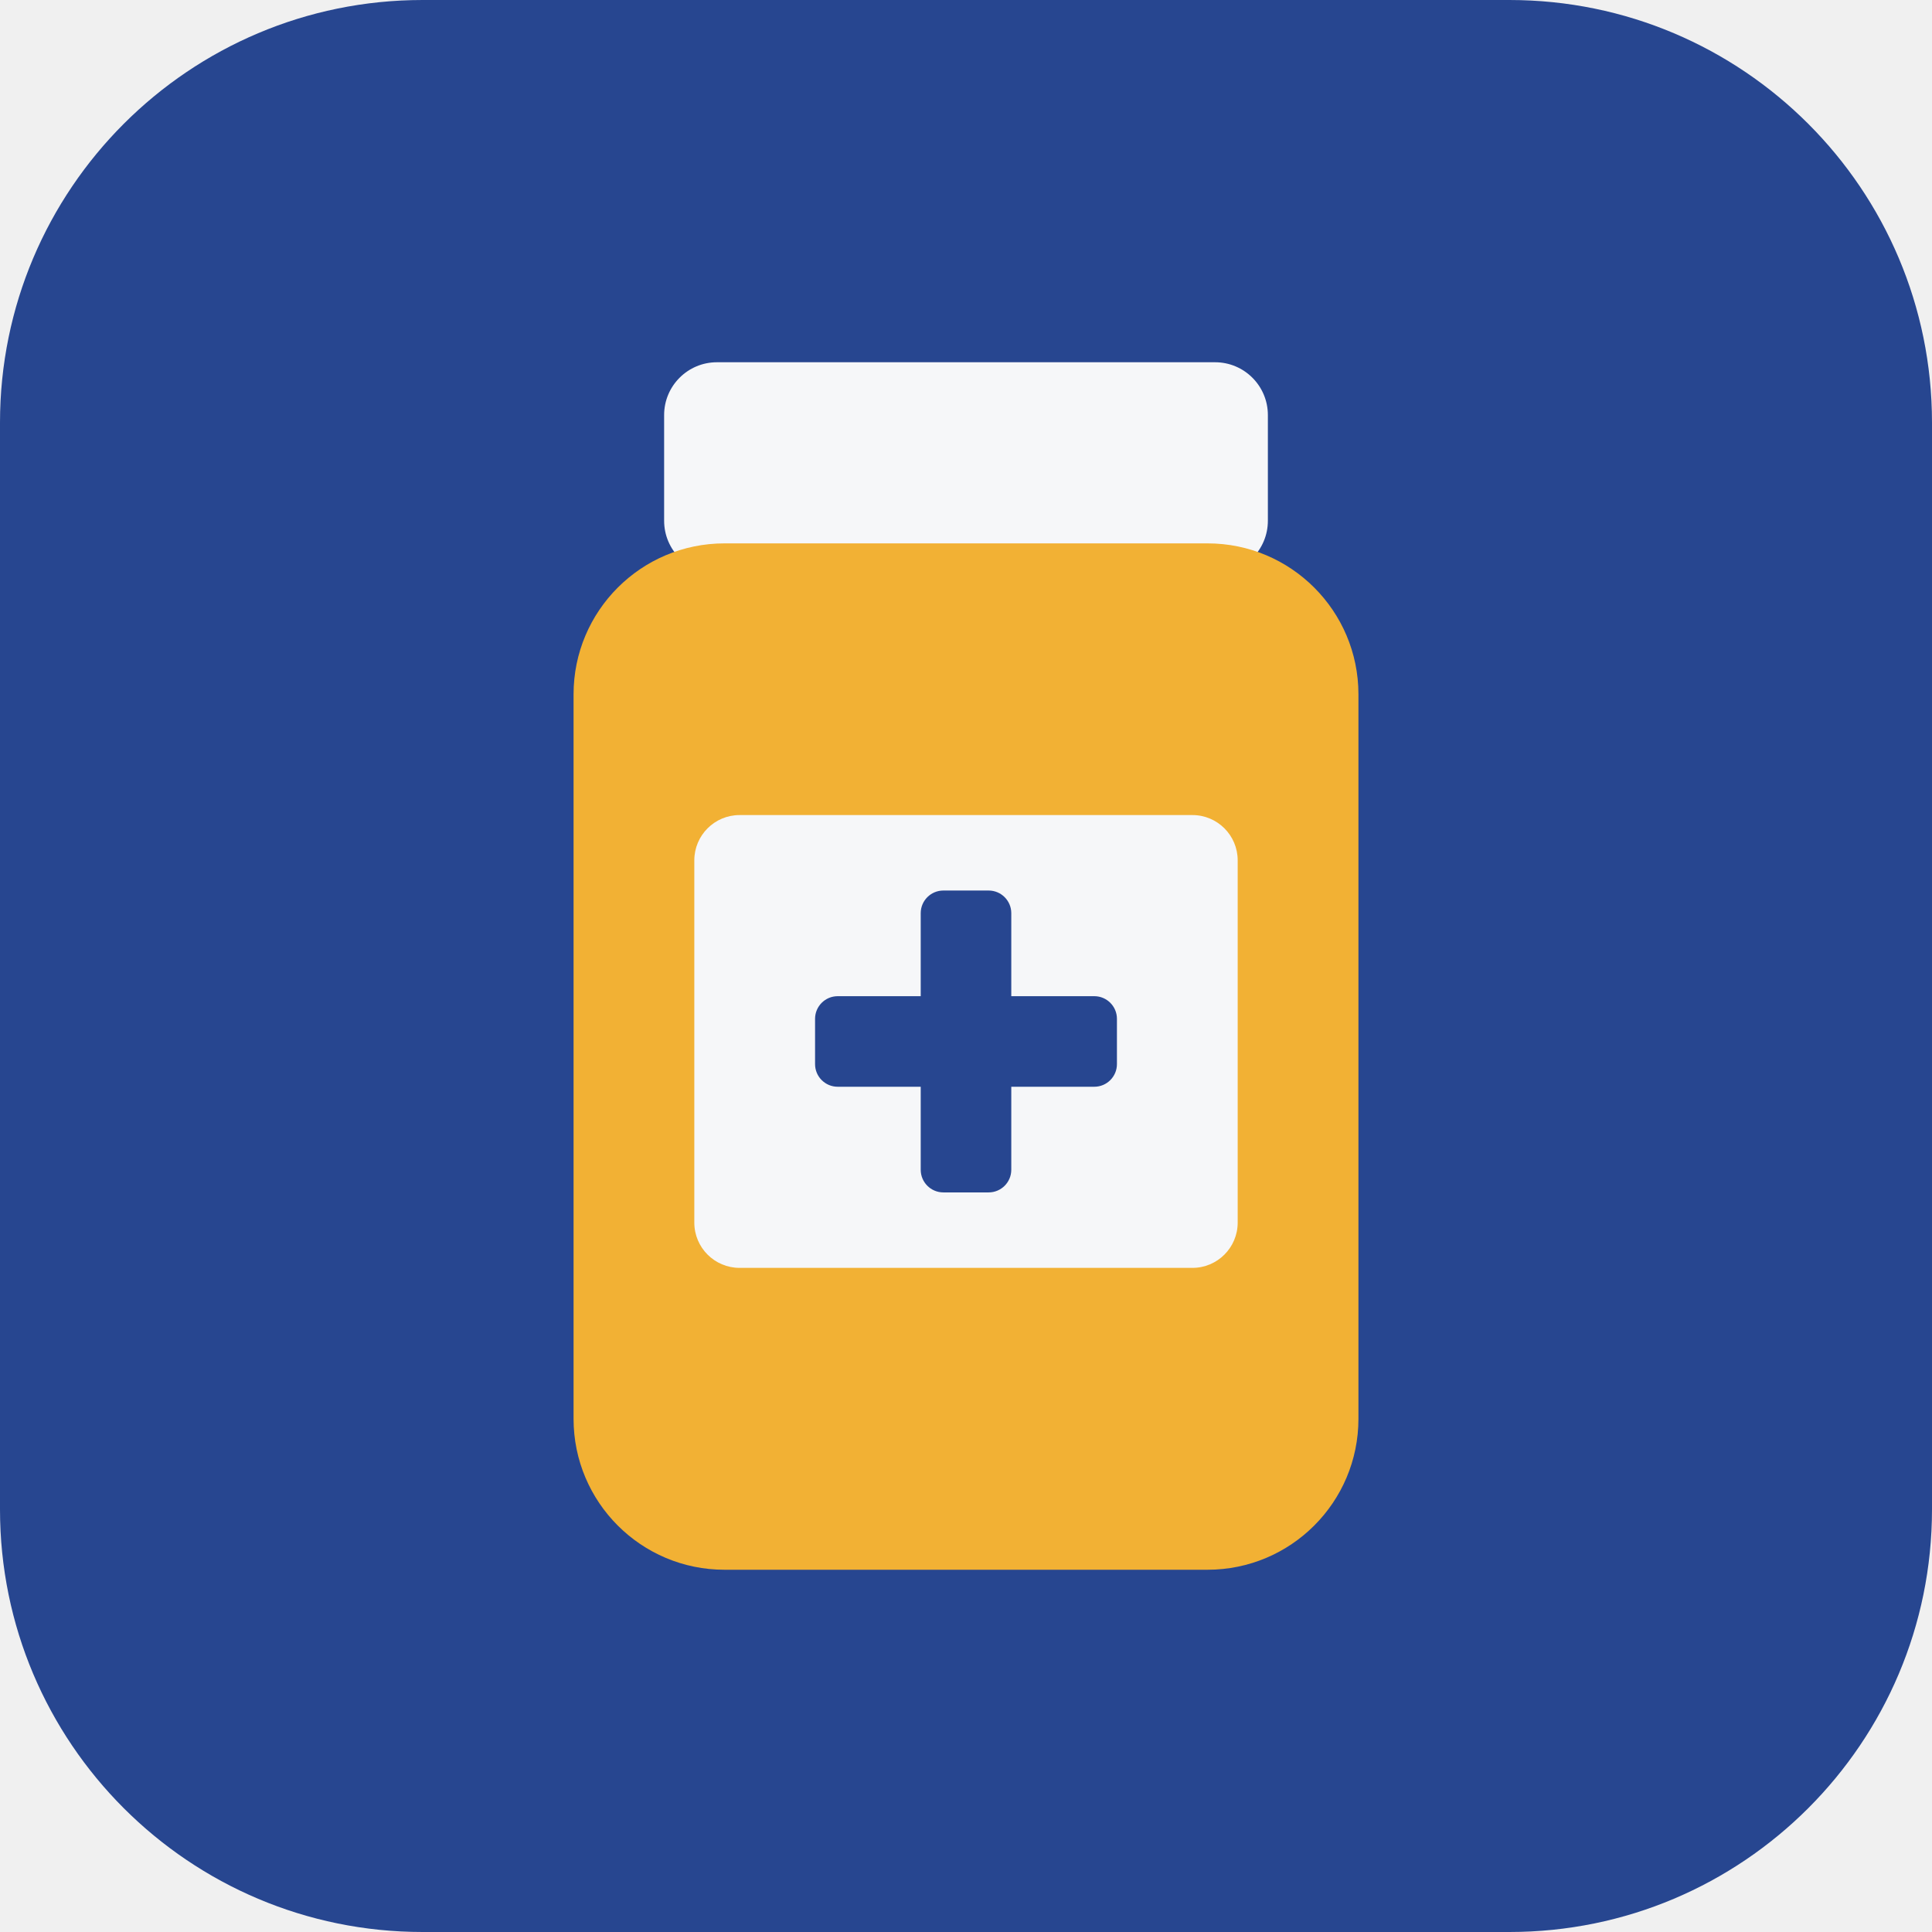
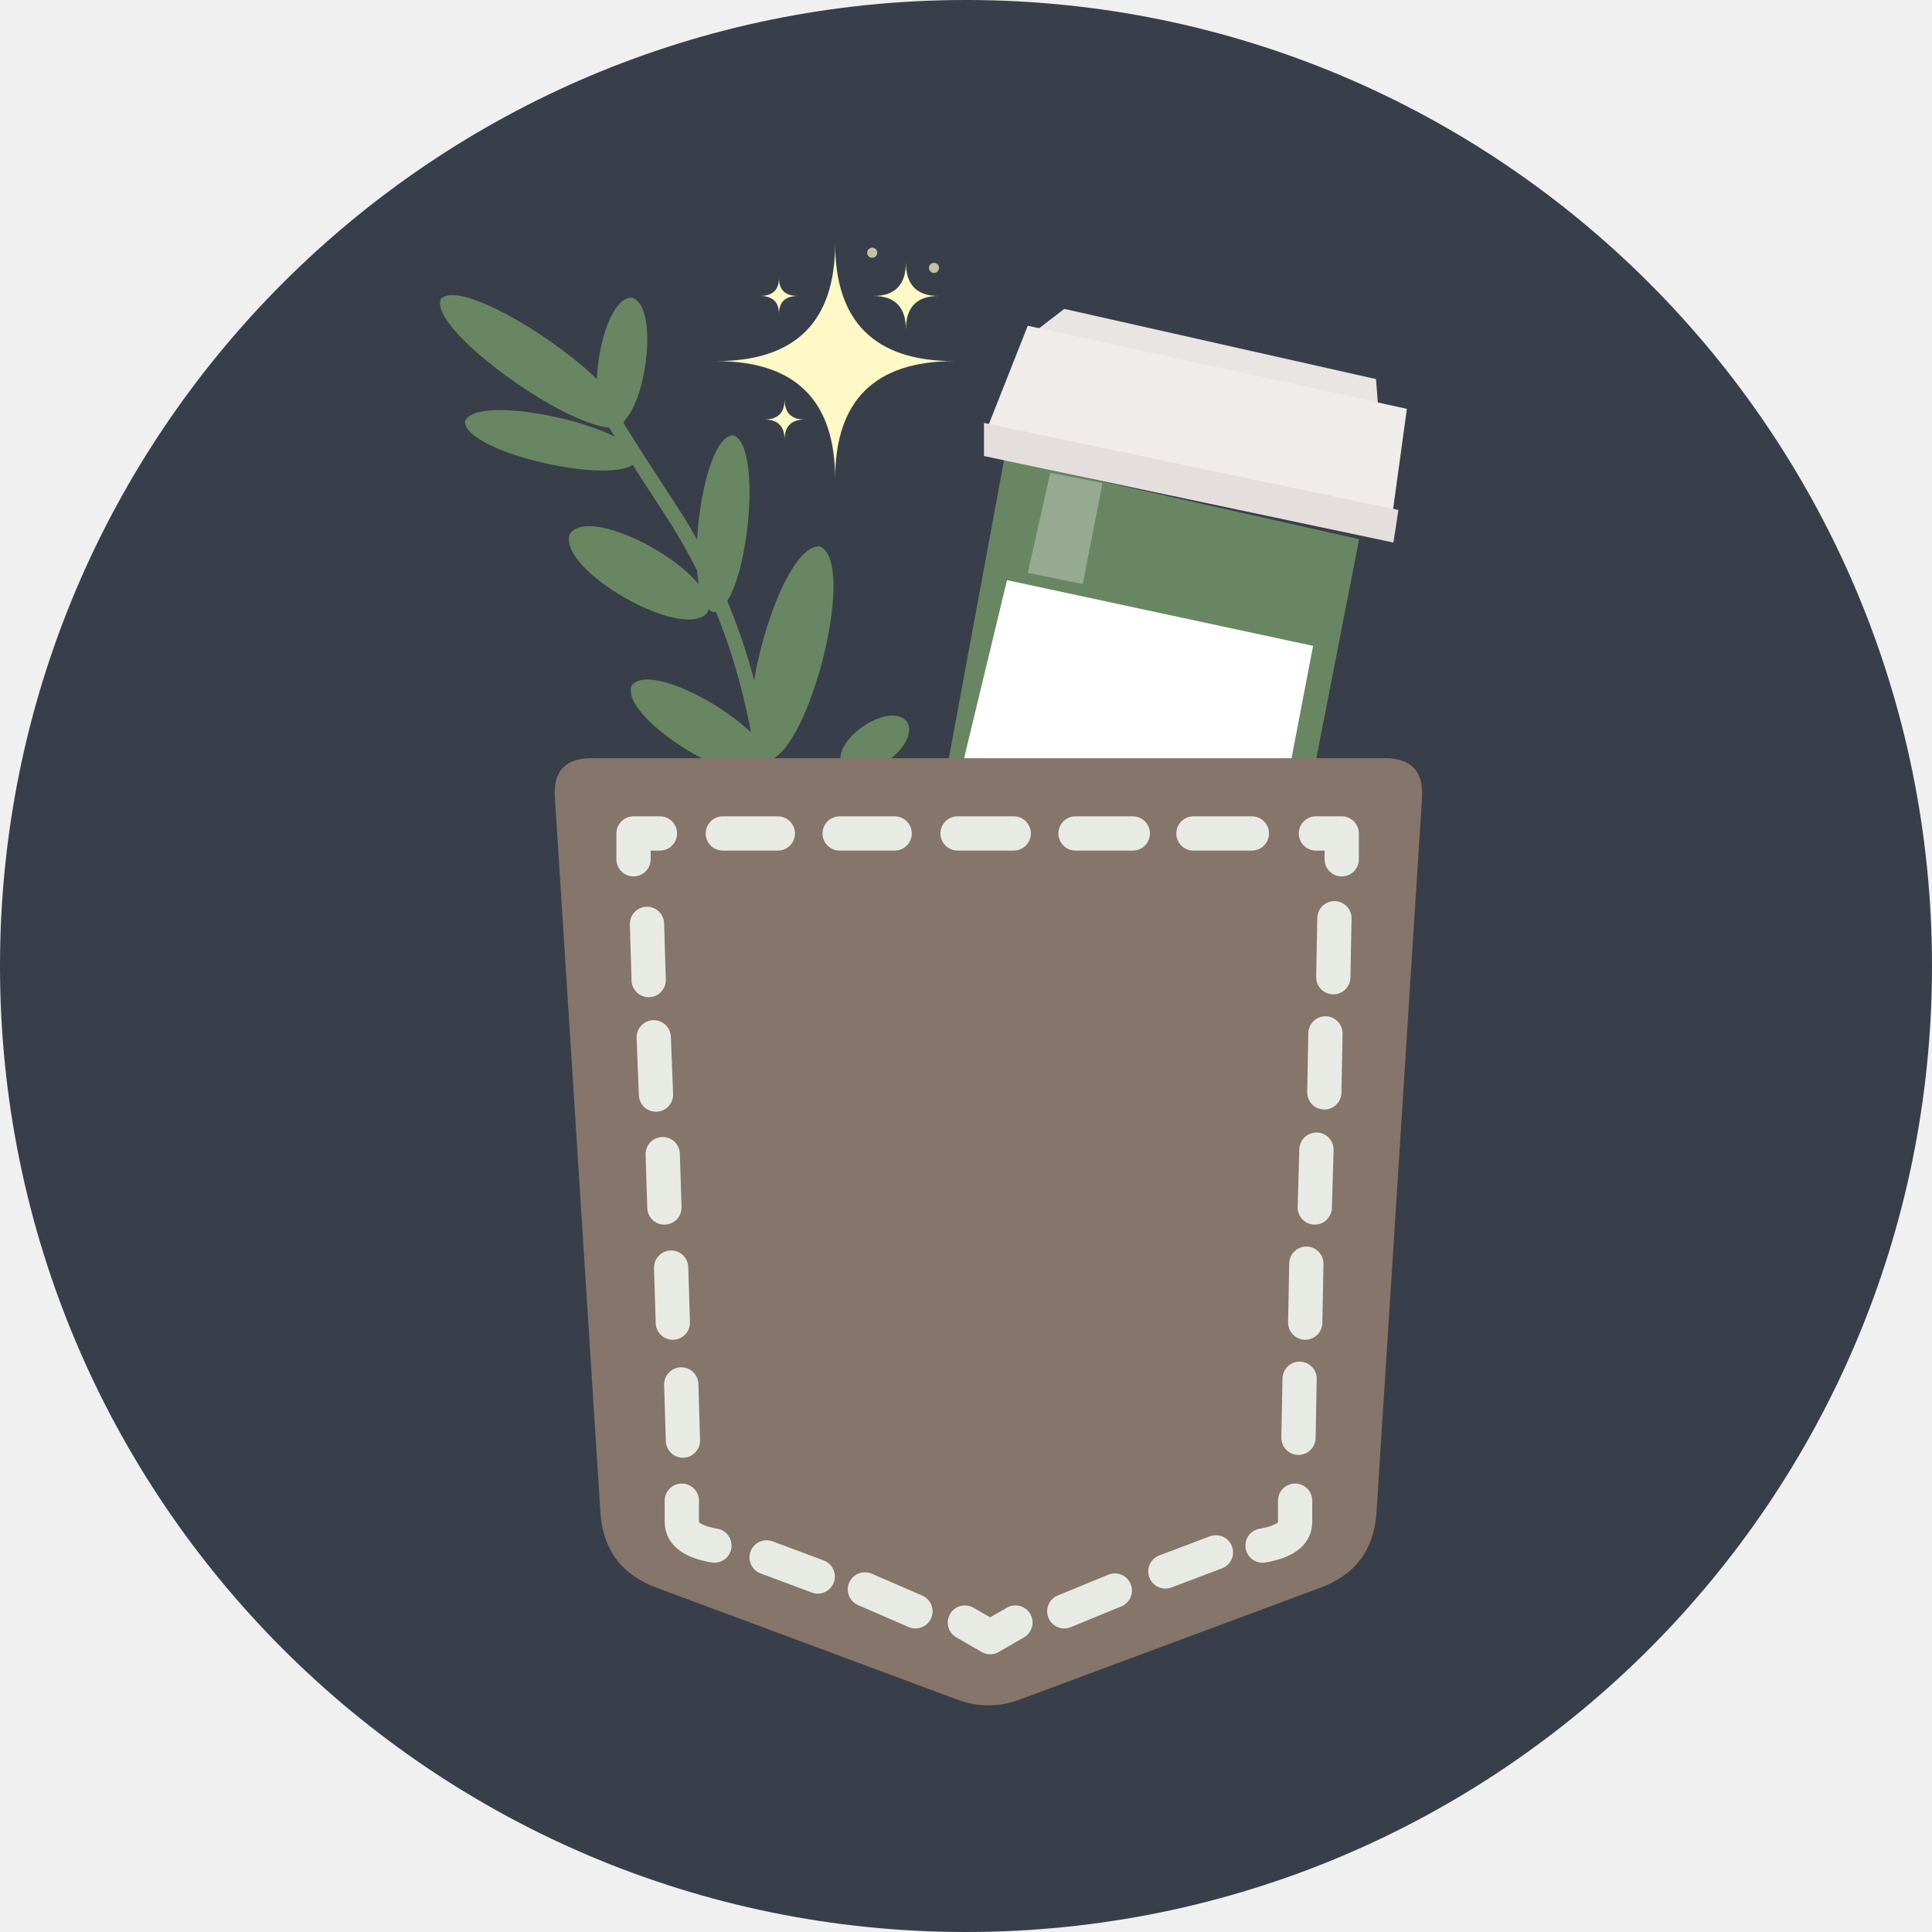
- <svg xmlns="http://www.w3.org/2000/svg" viewBox="0 0 512 512">
-   <rect width="512" height="512" rx="112" fill="#274690" />
-   <rect x="176" y="96" width="160" height="56" rx="14" fill="#F6F7F9" />
-   <rect x="152" y="144" width="208" height="272" rx="40" fill="#F2B134" />
-   <rect x="184" y="216" width="144" height="120" rx="12" fill="#F6F7F9" />
-   <rect x="244" y="236" width="24" height="80" rx="6" fill="#274690" />
-   <rect x="216" y="264" width="80" height="24" rx="6" fill="#274690" />
+ <svg xmlns="http://www.w3.org/2000/svg" viewBox="0 0 512 512" width="512" height="512">
+   <g transform="scale(1.48837) translate(-85 -57)">
+     <circle cx="257" cy="229" r="172" fill="#393F4A" />
+     <g fill="#688662">
+       <path d="M221,193C218,173 212,160 205.5,149.5C200,141 196,135 192.5,129" fill="none" stroke="#688662" stroke-width="2.6" stroke-linecap="round" />
+       <path d="M163.5,110.2 C160.9,116.1 191.4,137.1 196,132.5 C198.6,126.6 168.1,105.6 163.5,110.2 Z" />
+       <path d="M197.5,110 C191.9,109.8 188.6,131.5 194,133 C199.6,133.2 202.9,111.5 197.5,110 Z" />
+       <path d="M167.8,132 C167.5,137.7 196.4,144.1 198.5,138.8 C198.8,133.1 169.9,126.7 167.8,132 Z" />
+       <path d="M186.5,152 C183.9,158.3 206.9,171.5 211,166 C213.6,159.7 190.6,146.5 186.5,152 Z" />
+       <path d="M215.5,134.5 C209.6,134.8 206.3,164.4 212,166 C217.9,165.7 221.2,136.1 215.5,134.5 Z" />
+       <path d="M231,154.3 C223.5,153.6 214.1,189.5 221,192.5 C228.5,193.2 237.9,157.3 231,154.3 Z" />
+       <path d="M197.5,179 C195,184.8 218,198.9 222,194 C224.5,188.2 201.5,174.1 197.5,179 Z" />
+       <path d="M246.5,185.5 C243.3,181.6 232.5,189.1 235,193.5 C238.2,197.4 249,189.9 246.5,185.5 Z" />
+     </g>
+     <path d="M263.8,138.8L327,153L318.6,196L253.2,196Z" fill="#688662" />
+     <path d="M272,141.2L281.3,143L277.8,161L268,159Z" fill="#95AA91" />
+     <path d="M264.3,160.3L318.8,172L314.2,196L255.7,196Z" fill="#fff" />
+     <path d="M274.5,112L330,124.5L330.4,129.5L268,117Z" fill="#E9E5E3" />
+     <path d="M268,115L335.5,129.8L333,148L260.8,133.2Z" fill="#EFECEA" />
+     <path d="M260.2,132.3L334,147.8L333.1,153.6L260.2,138.2Z" fill="#E4DFDC" />
+     <path d="M183.8,199Q183.3,192 190.3,192L331.6,192Q338.6,192 338.2,199L330.1,326.2Q329.5,336.2 320.1,339.7L266.6,359.6Q261,361.7 255.4,359.6L201.9,339.7Q192.5,336.2 191.9,326.2Z" fill="#86756A" />
+     <g fill="none" stroke="#E8EBE4" stroke-width="6.1" stroke-linecap="round" stroke-linejoin="round">
+       <path d="M197.8,210V205.4H202.5" />
+       <path d="M213.7,205.4H223.5" />
+       <path d="M234.5,205.4H244.3" />
+       <path d="M255.5,205.4H265.5" />
+       <path d="M276.5,205.4H286.7" />
+       <path d="M297.5,205.4H307.9" />
+       <path d="M319.3,205.4H323.9V210" />
+       <path d="M200.2,221.5L200.5,231.5" />
+       <path d="M201.4,241.7L201.8,251.9" />
+       <path d="M203,262.5L203.3,272" />
+       <path d="M204.5,282.7L204.8,292.5" />
+       <path d="M206.3,303.5L206.6,313.5" />
+       <path d="M206.4,324.2V328Q206.4,331.2 212.2,332.2" />
+       <path d="M221.5,334.3L230.6,337.7" />
+       <path d="M239,340L248,343.9" />
+       <path d="M256.8,345.9L261.3,348.5L265.8,345.9" />
+       <path d="M274.5,343.9L283.5,340.2" />
+       <path d="M292.5,336.8L301.5,333.4" />
+       <path d="M315.6,324.2V328Q315.6,331.2 309.8,332.2" />
+       <path d="M322.6,220.5L322.4,231" />
+       <path d="M321,241L320.8,251.5" />
+       <path d="M319.4,261.7L319.1,272" />
+       <path d="M317.6,282L317.4,292.5" />
+       <path d="M316.4,302.5L316.2,313" />
+     </g>
+     <g fill="#FFF9C7">
+       <path d="M233.7,100.3Q233.7,121.3 254.9,121.3Q233.7,121.3 233.7,142.3Q233.7,121.3 212.5,121.3Q233.7,121.3 233.7,100.3Z" />
+       <path d="M223.7,106.5Q223.7,109.7 227.1,109.7Q223.7,109.7 223.7,112.9Q223.7,109.7 220.3,109.7Q223.7,109.7 223.7,106.5Z" />
+       <path d="M246.3,103.7Q246.3,109.7 252.1,109.7Q246.3,109.7 246.3,115.7Q246.3,109.7 240.5,109.7Q246.3,109.7 246.3,103.7Z" />
+       <path d="M224.7,128.1Q224.7,131.7 228.3,131.7Q224.7,131.7 224.7,135.3Q224.7,131.7 221.1,131.7Q224.7,131.7 224.7,128.1Z" />
+       <circle cx="240.3" cy="102" r="0.9" opacity=".7" />
+       <circle cx="251.3" cy="104.7" r="0.9" opacity=".7" />
+     </g>
+   </g>
</svg>
